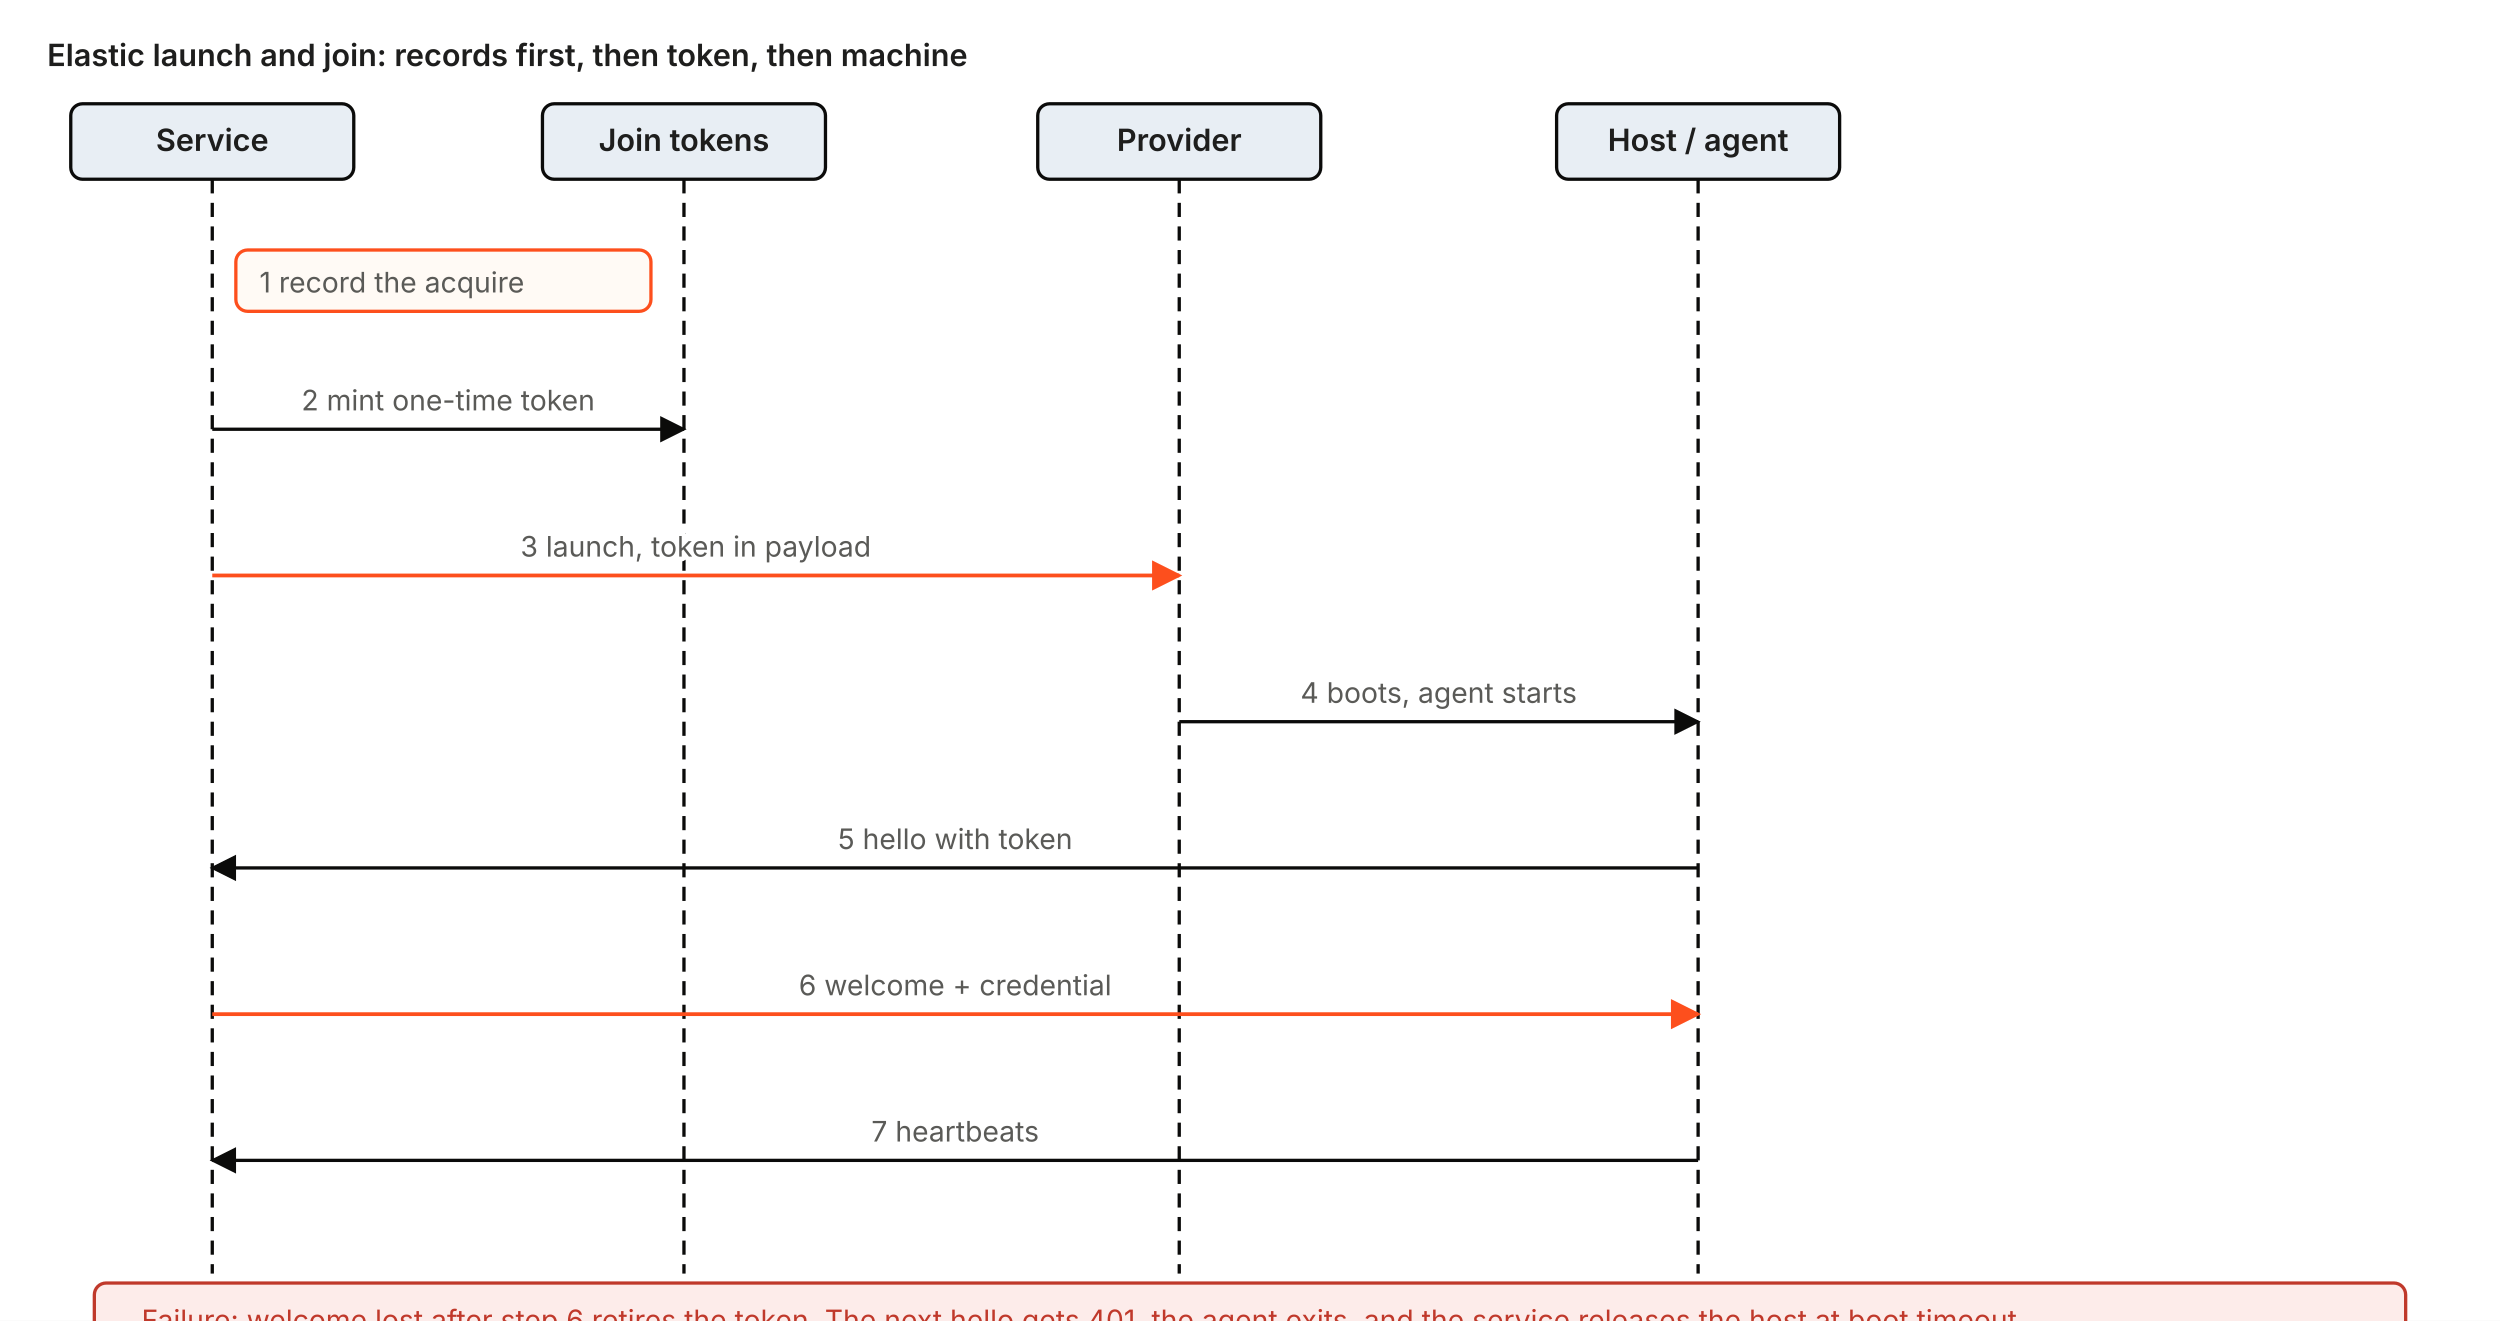
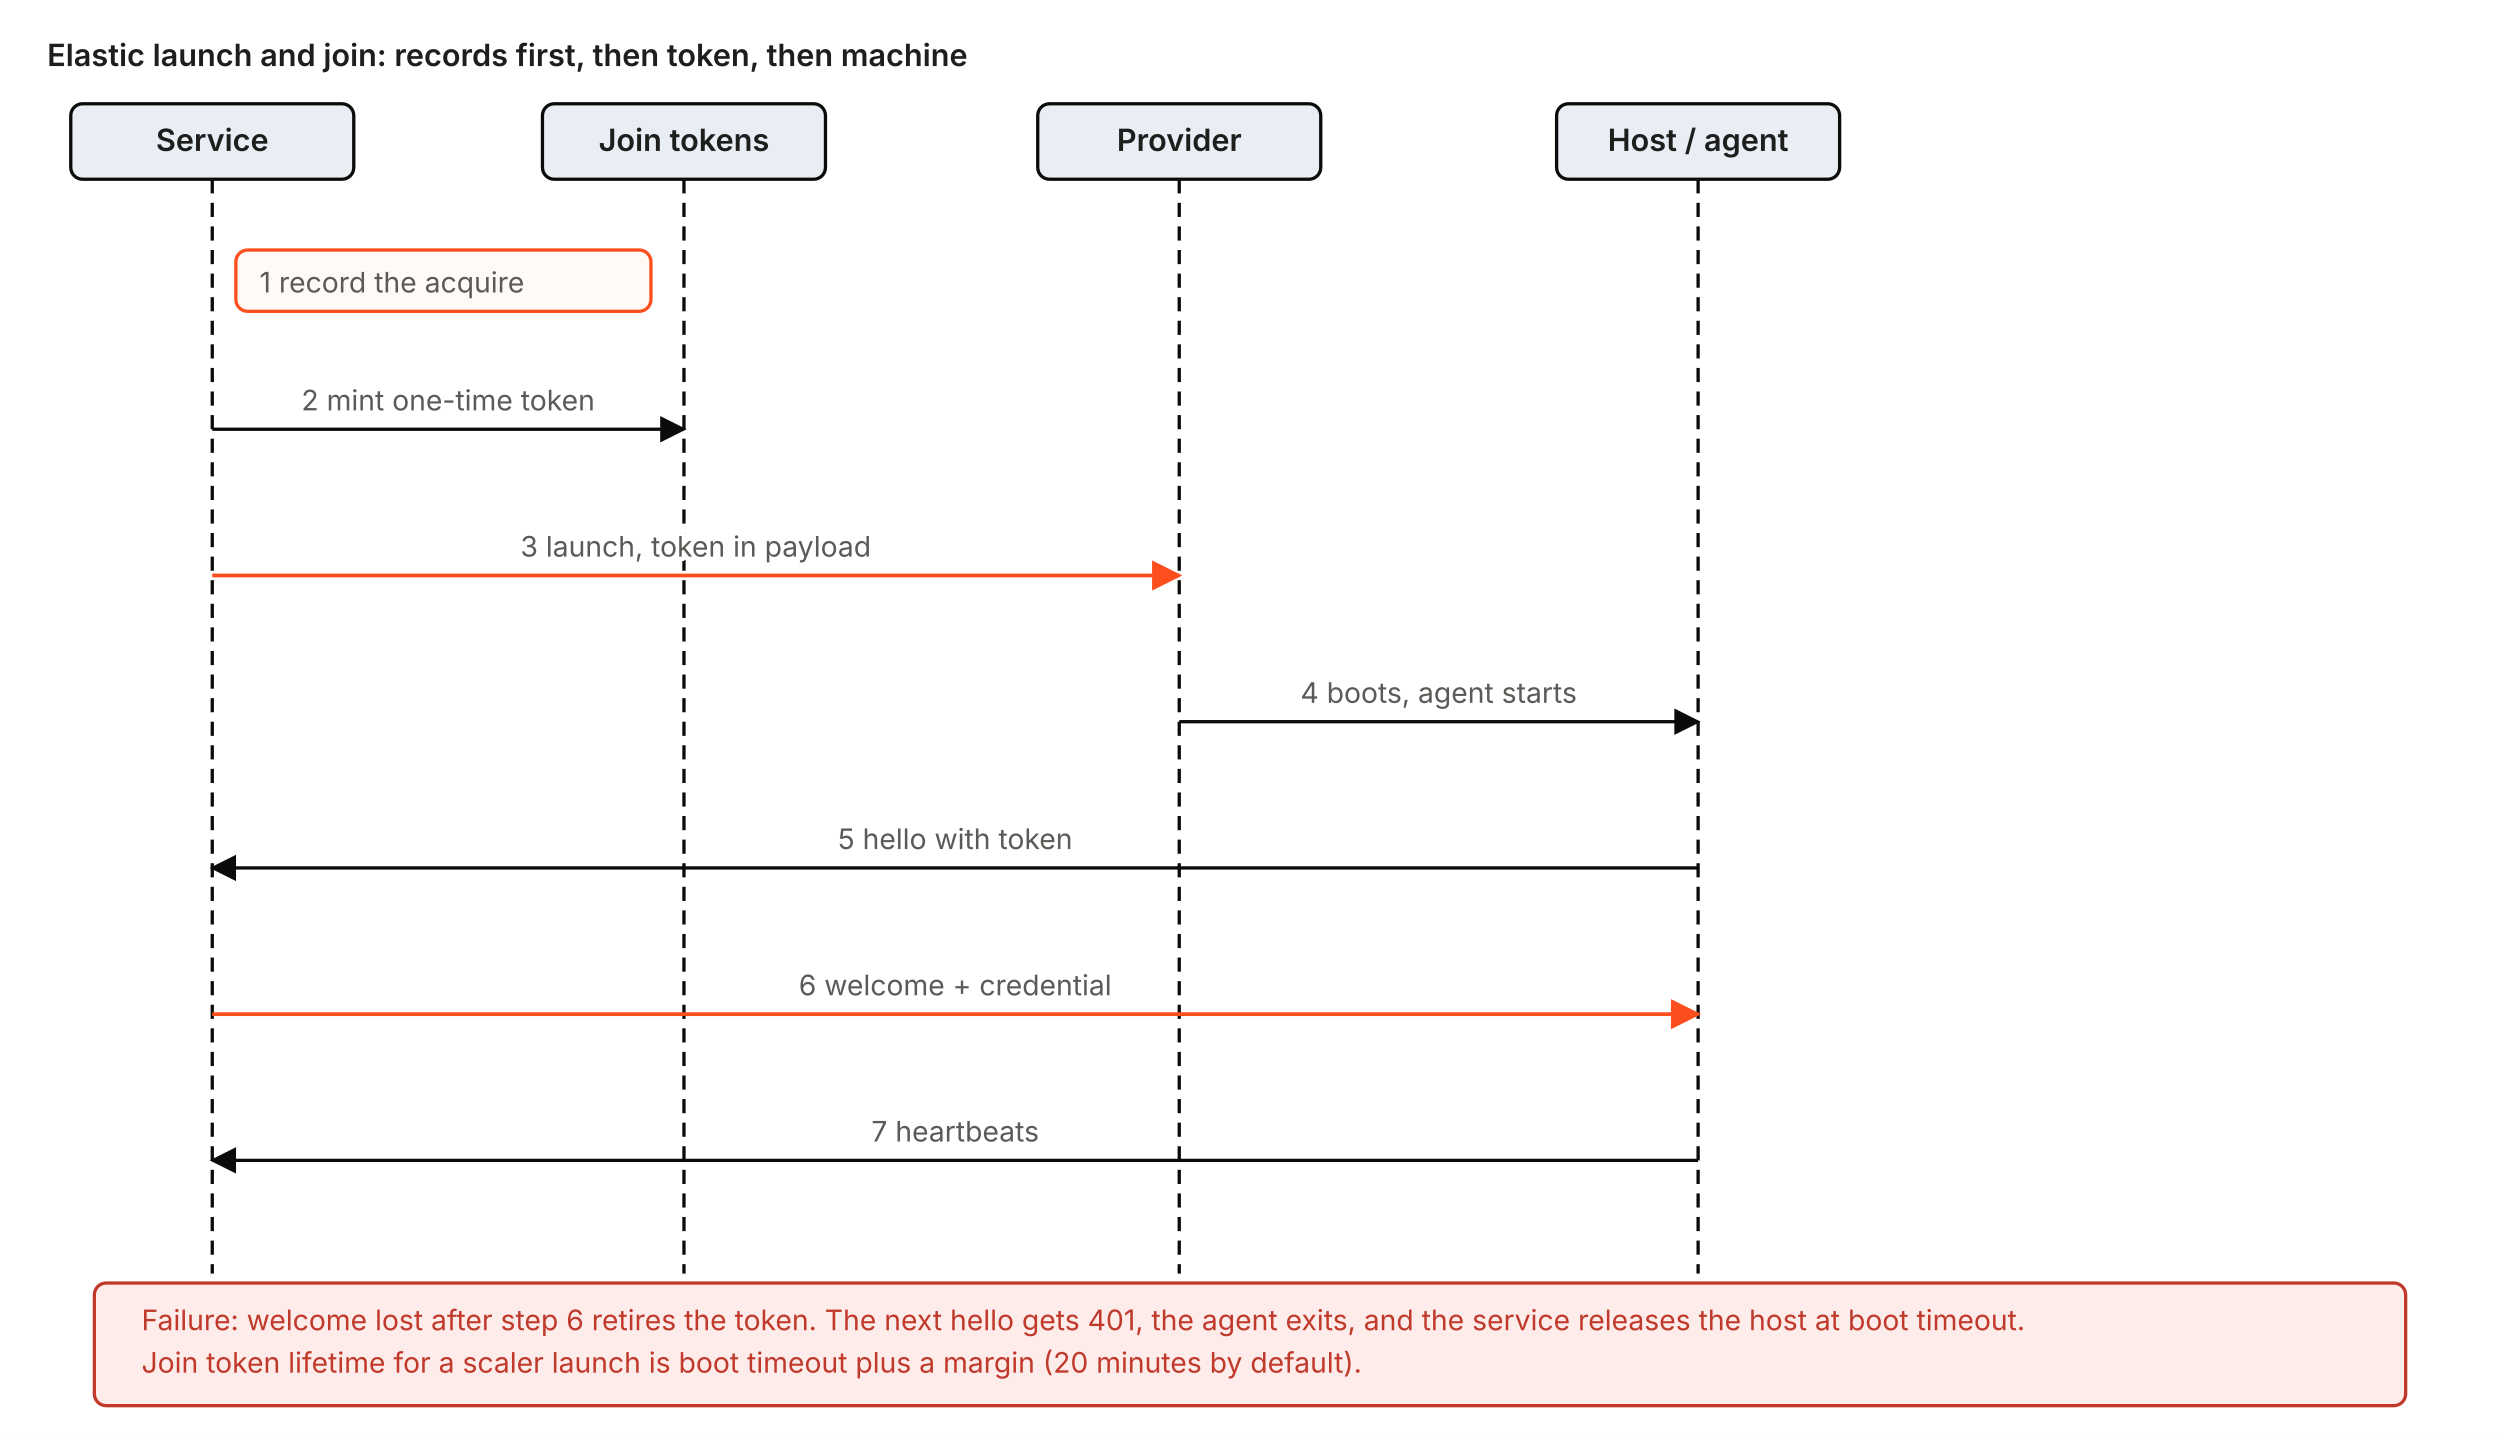
- <svg xmlns="http://www.w3.org/2000/svg" viewBox="0 0 1060 560" width="1060" height="560" role="img" aria-label="Sequence of an elastic launch: the service writes its records, mints a one-time join token, the provider launches the machine with the token in its boot payload, the agent says hello with the token, the service admits it and the welcome carries a host credential.">
+ <svg xmlns="http://www.w3.org/2000/svg" viewBox="0 0 1060 610" width="1060" height="610" role="img" aria-label="Sequence of an elastic launch: the service writes its records, mints a one-time join token, the provider launches the machine with the token in its boot payload, the agent says hello with the token, the service admits it and the welcome carries a host credential.">
  <defs>
    <marker id="elastic-launch-ak" viewBox="0 0 10 10" refX="9" refY="5" markerWidth="8" markerHeight="8" orient="auto-start-reverse">
      <path d="M0,0 L10,5 L0,10 z" fill="#0B0B0A" />
    </marker>
    <marker id="elastic-launch-ao" viewBox="0 0 10 10" refX="9" refY="5" markerWidth="8" markerHeight="8" orient="auto-start-reverse">
      <path d="M0,0 L10,5 L0,10 z" fill="#FD4F1D" />
    </marker>
    <marker id="elastic-launch-ar" viewBox="0 0 10 10" refX="9" refY="5" markerWidth="8" markerHeight="8" orient="auto-start-reverse">
      <path d="M0,0 L10,5 L0,10 z" fill="#C0392B" />
    </marker>
  </defs>
  <style>
.box{fill:#FFFFFF;stroke:#0B0B0A;stroke-width:1.4}
.box-b{fill:#E8EEF4;stroke:#0B0B0A;stroke-width:1.4}
.box-o{fill:#FFFAF5;stroke:#FD4F1D;stroke-width:1.4}
.box-a{fill:#FD4F1D;stroke:#FD4F1D;stroke-width:1.4}
.box-t{fill:none;stroke:#FD4F1D;stroke-width:2}
.box-p{fill:none;stroke:#5A5A57;stroke-width:1.6;stroke-dasharray:7 5}
.box-g{fill:#F0F0EE;stroke:#5A5A57;stroke-width:1.4}
.box-gd{fill:#F0F0EE;stroke:#5A5A57;stroke-width:1.4;stroke-dasharray:6 4}
.box-r{fill:#FDECEA;stroke:#C0392B;stroke-width:1.4}
.box-rd{fill:#FFFFFF;stroke:#C0392B;stroke-width:1.4;stroke-dasharray:6 4}
.box-n{fill:#E6F4EA;stroke:#2E7D32;stroke-width:1.4}
.ln{stroke:#0B0B0A;fill:none;stroke-width:1.4}
.ln-d{stroke:#0B0B0A;fill:none;stroke-width:1.4;stroke-dasharray:6 4}
.ln-o{stroke:#FD4F1D;fill:none;stroke-width:1.6}
.ln-r{stroke:#C0392B;fill:none;stroke-width:1.5}
.ln-rd{stroke:#C0392B;fill:none;stroke-width:1.5;stroke-dasharray:6 4}
text{fill:#1E1E1D;font-family:system-ui,-apple-system,'Segoe UI',sans-serif;font-size:13px}
.b{font-weight:600}
.t-m{fill:#5A5A57;font-size:12px}
.t-r{fill:#C0392B;font-size:12px}
.t-w{fill:#FFFFFF;font-weight:600}
.lbl{paint-order:stroke;stroke:#FFFFFF;stroke-width:4px;stroke-linejoin:round}
</style>
-   <rect x="0" y="0" width="1060" height="560" fill="#FFFFFF" />
+   <rect x="0" y="0" width="1060" height="610" fill="#FFFFFF" />
  <text x="20" y="28" class="b" text-anchor="start" font-size="16">Elastic launch and join: records first, then token, then machine</text>
  <path d="M90,76 L90,540" class="ln-d" />
  <rect x="30" y="44" width="120" height="32" rx="5" class="box-b" />
  <text x="90" y="64" class="b" text-anchor="middle">Service</text>
  <path d="M290,76 L290,540" class="ln-d" />
  <rect x="230" y="44" width="120" height="32" rx="5" class="box-b" />
  <text x="290" y="64" class="b" text-anchor="middle">Join tokens</text>
  <path d="M500,76 L500,540" class="ln-d" />
  <rect x="440" y="44" width="120" height="32" rx="5" class="box-b" />
  <text x="500" y="64" class="b" text-anchor="middle">Provider</text>
  <path d="M720,76 L720,540" class="ln-d" />
  <rect x="660" y="44" width="120" height="32" rx="5" class="box-b" />
  <text x="720" y="64" class="b" text-anchor="middle">Host / agent</text>
  <rect x="100" y="106" width="176" height="26" rx="5" class="box-o" />
  <text x="110" y="124" class="t-m" text-anchor="start">1  record the acquire</text>
  <path d="M90,182 L290,182" class="ln" marker-end="url(#elastic-launch-ak)" />
  <text x="190.0" y="174" class="t-m lbl" text-anchor="middle">2  mint one-time token</text>
  <path d="M90,244 L500,244" class="ln-o" marker-end="url(#elastic-launch-ao)" />
  <text x="295.0" y="236" class="t-m lbl" text-anchor="middle">3  launch, token in payload</text>
  <path d="M500,306 L720,306" class="ln" marker-end="url(#elastic-launch-ak)" />
  <text x="610.0" y="298" class="t-m lbl" text-anchor="middle">4  boots, agent starts</text>
  <path d="M720,368 L90,368" class="ln" marker-end="url(#elastic-launch-ak)" />
  <text x="405.0" y="360" class="t-m lbl" text-anchor="middle">5  hello with token</text>
  <path d="M90,430 L720,430" class="ln-o" marker-end="url(#elastic-launch-ao)" />
  <text x="405.0" y="422" class="t-m lbl" text-anchor="middle">6  welcome + credential</text>
  <path d="M720,492 L90,492" class="ln" marker-end="url(#elastic-launch-ak)" />
  <text x="405.0" y="484" class="t-m lbl" text-anchor="middle">7  heartbeats</text>
  <rect x="40" y="544" width="980" height="52" rx="5" class="box-r" />
  <text x="60" y="564" class="t-r" text-anchor="start">Failure: welcome lost after step 6 retires the token. The next hello gets 401, the agent exits, and the service releases the host at boot timeout.</text>
  <text x="60" y="582" class="t-r" text-anchor="start">Join token lifetime for a scaler launch is boot timeout plus a margin (20 minutes by default).</text>
</svg>
